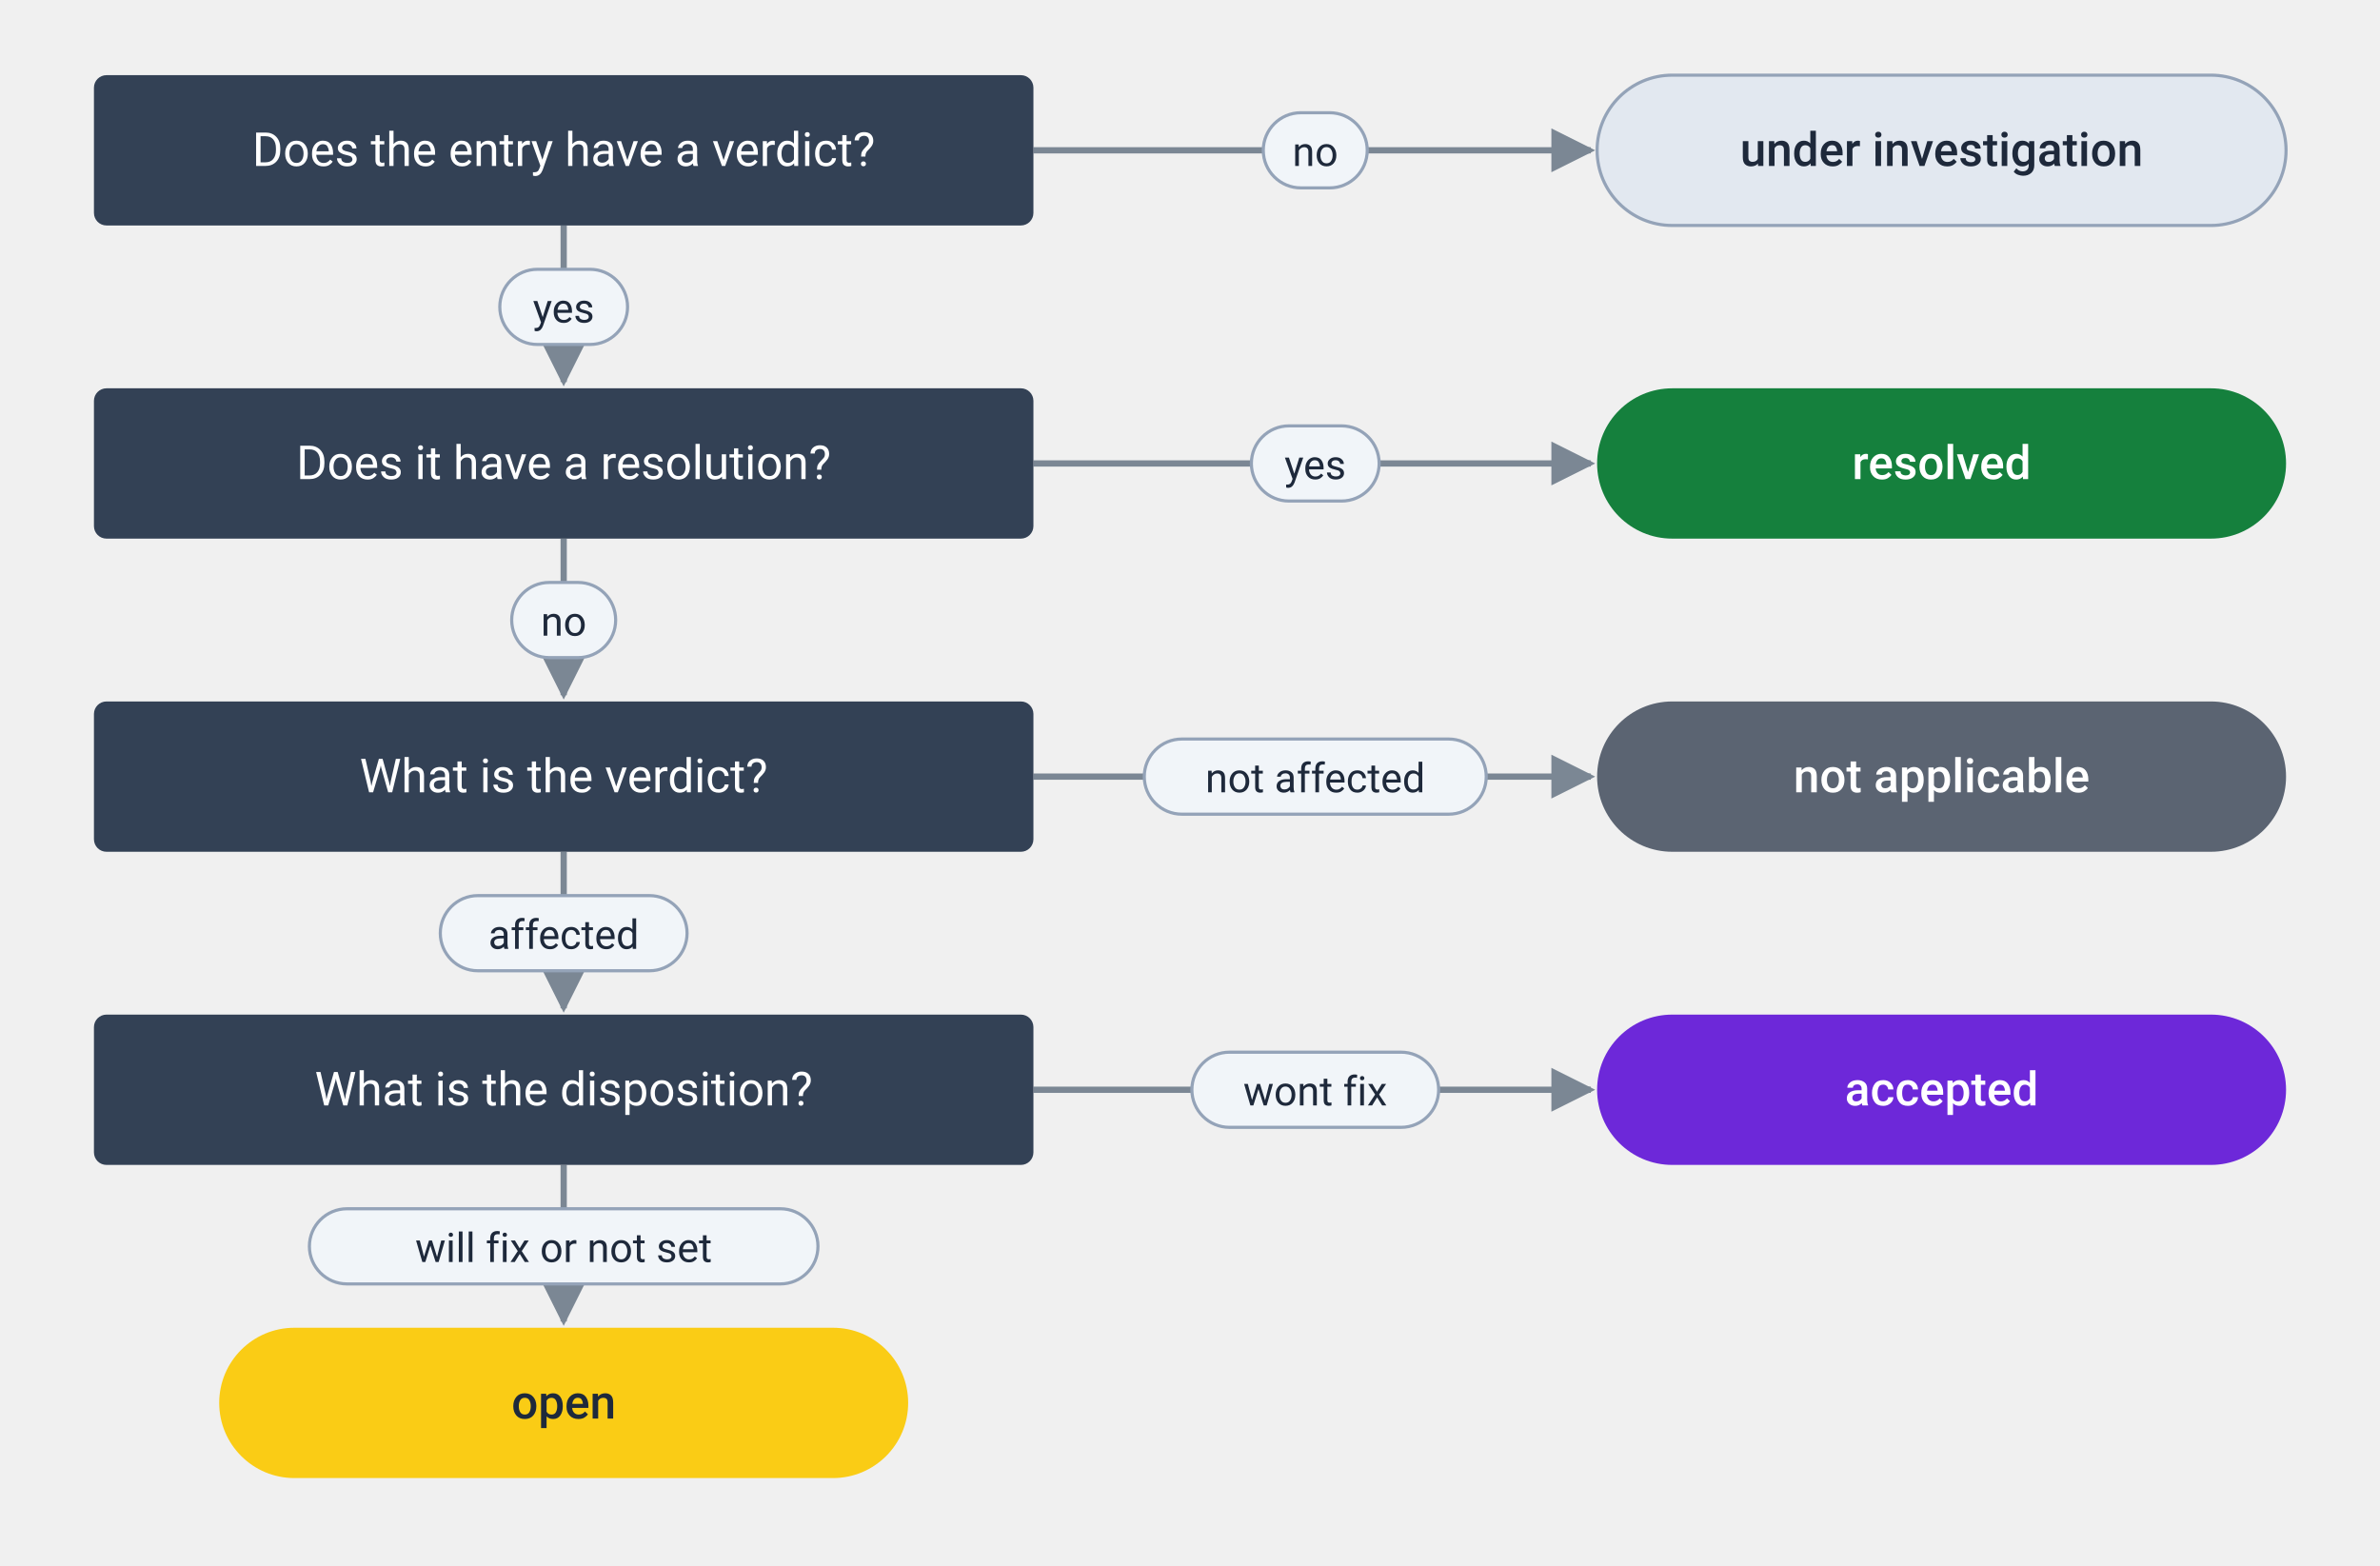
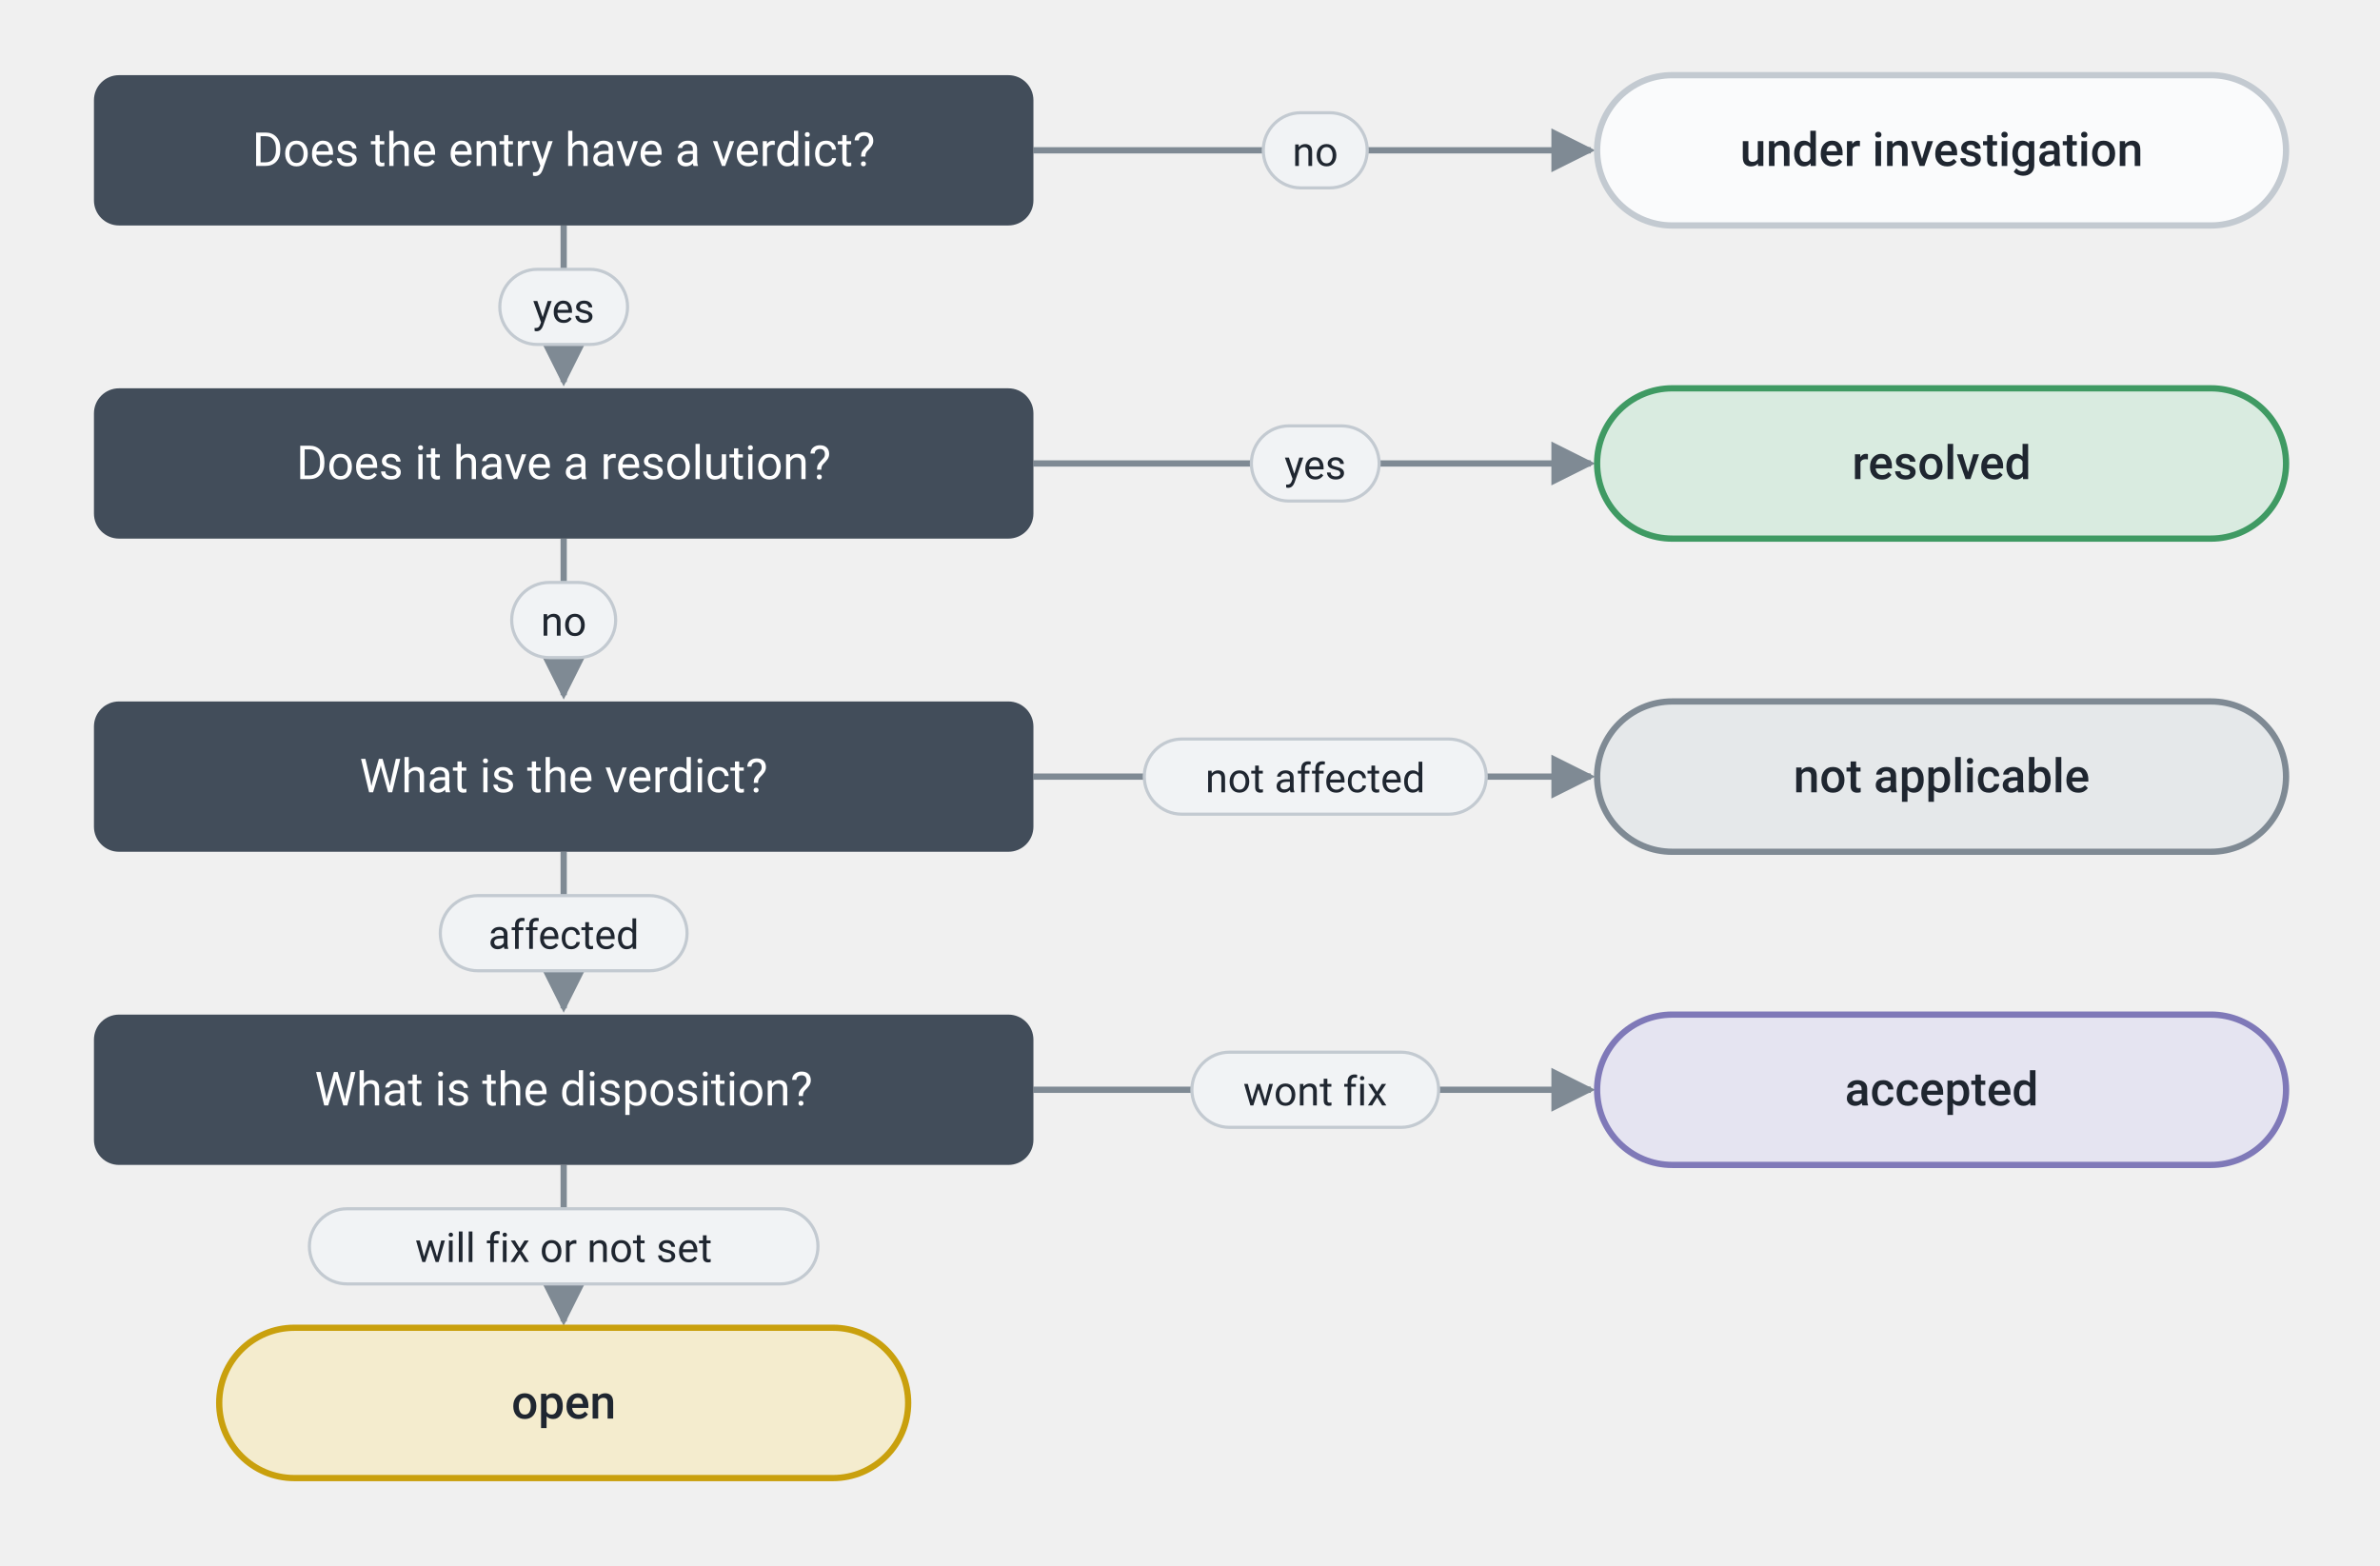
<svg xmlns="http://www.w3.org/2000/svg" viewBox="0 0 760 500" width="760" height="500" role="img" aria-labelledby="t">
  <defs>
    <marker id="a" viewBox="0 0 10 10" refX="9" refY="5" markerWidth="7" markerHeight="7" orient="auto-start-reverse">
-       <path d="M0 0L10 5L0 10z" fill="#7b8794" />
+       <path d="M0 0L10 5L0 10z" fill="#7f8a94" />
    </marker>
  </defs>
-   <path d="M180 72V122" stroke="#7b8794" stroke-width="2" fill="none" marker-end="url(#a)" />
-   <rect x="159.6" y="86" width="40.8" height="24" rx="12" fill="#f1f5f9" stroke="#94a3b8" />
-   <text x="180" y="103" text-anchor="middle" fill="#1e293b" font-family="Roboto, 'Helvetica Neue', Arial, sans-serif" font-size="13">yes</text>
-   <path d="M180 172V222" stroke="#7b8794" stroke-width="2" fill="none" marker-end="url(#a)" />
-   <rect x="163.4" y="186" width="33.2" height="24" rx="12" fill="#f1f5f9" stroke="#94a3b8" />
-   <text x="180" y="203" text-anchor="middle" fill="#1e293b" font-family="Roboto, 'Helvetica Neue', Arial, sans-serif" font-size="13">no</text>
-   <path d="M180 272V322" stroke="#7b8794" stroke-width="2" fill="none" marker-end="url(#a)" />
-   <rect x="140.6" y="286" width="78.8" height="24" rx="12" fill="#f1f5f9" stroke="#94a3b8" />
-   <text x="180" y="303" text-anchor="middle" fill="#1e293b" font-family="Roboto, 'Helvetica Neue', Arial, sans-serif" font-size="13">affected</text>
-   <path d="M180 372V422" stroke="#7b8794" stroke-width="2" fill="none" marker-end="url(#a)" />
-   <rect x="98.8" y="386" width="162.4" height="24" rx="12" fill="#f1f5f9" stroke="#94a3b8" />
-   <text x="180" y="403" text-anchor="middle" fill="#1e293b" font-family="Roboto, 'Helvetica Neue', Arial, sans-serif" font-size="13">will fix or not set</text>
-   <path d="M330 48H508" stroke="#7b8794" stroke-width="2" fill="none" marker-end="url(#a)" />
-   <rect x="403.4" y="36" width="33.2" height="24" rx="12" fill="#f1f5f9" stroke="#94a3b8" />
-   <text x="420" y="53" text-anchor="middle" fill="#1e293b" font-family="Roboto, 'Helvetica Neue', Arial, sans-serif" font-size="13">no</text>
-   <path d="M330 148H508" stroke="#7b8794" stroke-width="2" fill="none" marker-end="url(#a)" />
-   <rect x="399.6" y="136" width="40.8" height="24" rx="12" fill="#f1f5f9" stroke="#94a3b8" />
-   <text x="420" y="153" text-anchor="middle" fill="#1e293b" font-family="Roboto, 'Helvetica Neue', Arial, sans-serif" font-size="13">yes</text>
-   <path d="M330 248H508" stroke="#7b8794" stroke-width="2" fill="none" marker-end="url(#a)" />
-   <rect x="365.4" y="236" width="109.2" height="24" rx="12" fill="#f1f5f9" stroke="#94a3b8" />
-   <text x="420" y="253" text-anchor="middle" fill="#1e293b" font-family="Roboto, 'Helvetica Neue', Arial, sans-serif" font-size="13">not affected</text>
-   <path d="M330 348H508" stroke="#7b8794" stroke-width="2" fill="none" marker-end="url(#a)" />
-   <rect x="380.6" y="336" width="78.8" height="24" rx="12" fill="#f1f5f9" stroke="#94a3b8" />
-   <text x="420" y="353" text-anchor="middle" fill="#1e293b" font-family="Roboto, 'Helvetica Neue', Arial, sans-serif" font-size="13">wont fix</text>
-   <rect x="30" y="24" width="300" height="48" rx="4" fill="#334155" />
-   <text x="180" y="53" text-anchor="middle" fill="#fff" font-family="Roboto, 'Helvetica Neue', Arial, sans-serif" font-size="15">Does the entry have a verdict?</text>
-   <rect x="510" y="24" width="220" height="48" rx="24" fill="#e2e8f0" stroke="#94a3b8" />
-   <text x="620" y="53" text-anchor="middle" fill="#1e293b" font-weight="500" font-family="Roboto, 'Helvetica Neue', Arial, sans-serif" font-size="15">under investigation</text>
-   <rect x="30" y="124" width="300" height="48" rx="4" fill="#334155" />
-   <text x="180" y="153" text-anchor="middle" fill="#fff" font-family="Roboto, 'Helvetica Neue', Arial, sans-serif" font-size="15">Does it have a resolution?</text>
-   <rect x="510" y="124" width="220" height="48" rx="24" fill="#15803d" />
-   <text x="620" y="153" text-anchor="middle" fill="#fff" font-weight="500" font-family="Roboto, 'Helvetica Neue', Arial, sans-serif" font-size="15">resolved</text>
-   <rect x="30" y="224" width="300" height="48" rx="4" fill="#334155" />
-   <text x="180" y="253" text-anchor="middle" fill="#fff" font-family="Roboto, 'Helvetica Neue', Arial, sans-serif" font-size="15">What is the verdict?</text>
-   <rect x="510" y="224" width="220" height="48" rx="24" fill="#5b6472" />
-   <text x="620" y="253" text-anchor="middle" fill="#fff" font-weight="500" font-family="Roboto, 'Helvetica Neue', Arial, sans-serif" font-size="15">not applicable</text>
-   <rect x="30" y="324" width="300" height="48" rx="4" fill="#334155" />
-   <text x="180" y="353" text-anchor="middle" fill="#fff" font-family="Roboto, 'Helvetica Neue', Arial, sans-serif" font-size="15">What is the disposition?</text>
-   <rect x="510" y="324" width="220" height="48" rx="24" fill="#6d28d9" />
-   <text x="620" y="353" text-anchor="middle" fill="#fff" font-weight="500" font-family="Roboto, 'Helvetica Neue', Arial, sans-serif" font-size="15">accepted</text>
-   <rect x="70" y="424" width="220" height="48" rx="24" fill="#facc15" />
-   <text x="180" y="453" text-anchor="middle" fill="#1e293b" font-weight="500" font-family="Roboto, 'Helvetica Neue', Arial, sans-serif" font-size="15">open</text>
+   <path d="M180 72V122" stroke="#7f8a94" stroke-width="2" fill="none" marker-end="url(#a)" />
+   <rect x="159.6" y="86" width="40.8" height="24" rx="12" fill="#f1f3f5" stroke="#c3cad1" />
+   <text x="180" y="103" text-anchor="middle" fill="#1f2630" font-family="Figtree, system-ui, -apple-system, 'Segoe UI', Roboto, sans-serif" font-size="13">yes</text>
+   <path d="M180 172V222" stroke="#7f8a94" stroke-width="2" fill="none" marker-end="url(#a)" />
+   <rect x="163.4" y="186" width="33.2" height="24" rx="12" fill="#f1f3f5" stroke="#c3cad1" />
+   <text x="180" y="203" text-anchor="middle" fill="#1f2630" font-family="Figtree, system-ui, -apple-system, 'Segoe UI', Roboto, sans-serif" font-size="13">no</text>
+   <path d="M180 272V322" stroke="#7f8a94" stroke-width="2" fill="none" marker-end="url(#a)" />
+   <rect x="140.6" y="286" width="78.8" height="24" rx="12" fill="#f1f3f5" stroke="#c3cad1" />
+   <text x="180" y="303" text-anchor="middle" fill="#1f2630" font-family="Figtree, system-ui, -apple-system, 'Segoe UI', Roboto, sans-serif" font-size="13">affected</text>
+   <path d="M180 372V422" stroke="#7f8a94" stroke-width="2" fill="none" marker-end="url(#a)" />
+   <rect x="98.8" y="386" width="162.4" height="24" rx="12" fill="#f1f3f5" stroke="#c3cad1" />
+   <text x="180" y="403" text-anchor="middle" fill="#1f2630" font-family="Figtree, system-ui, -apple-system, 'Segoe UI', Roboto, sans-serif" font-size="13">will fix or not set</text>
+   <path d="M330 48H508" stroke="#7f8a94" stroke-width="2" fill="none" marker-end="url(#a)" />
+   <rect x="403.4" y="36" width="33.2" height="24" rx="12" fill="#f1f3f5" stroke="#c3cad1" />
+   <text x="420" y="53" text-anchor="middle" fill="#1f2630" font-family="Figtree, system-ui, -apple-system, 'Segoe UI', Roboto, sans-serif" font-size="13">no</text>
+   <path d="M330 148H508" stroke="#7f8a94" stroke-width="2" fill="none" marker-end="url(#a)" />
+   <rect x="399.6" y="136" width="40.8" height="24" rx="12" fill="#f1f3f5" stroke="#c3cad1" />
+   <text x="420" y="153" text-anchor="middle" fill="#1f2630" font-family="Figtree, system-ui, -apple-system, 'Segoe UI', Roboto, sans-serif" font-size="13">yes</text>
+   <path d="M330 248H508" stroke="#7f8a94" stroke-width="2" fill="none" marker-end="url(#a)" />
+   <rect x="365.4" y="236" width="109.2" height="24" rx="12" fill="#f1f3f5" stroke="#c3cad1" />
+   <text x="420" y="253" text-anchor="middle" fill="#1f2630" font-family="Figtree, system-ui, -apple-system, 'Segoe UI', Roboto, sans-serif" font-size="13">not affected</text>
+   <path d="M330 348H508" stroke="#7f8a94" stroke-width="2" fill="none" marker-end="url(#a)" />
+   <rect x="380.6" y="336" width="78.8" height="24" rx="12" fill="#f1f3f5" stroke="#c3cad1" />
+   <text x="420" y="353" text-anchor="middle" fill="#1f2630" font-family="Figtree, system-ui, -apple-system, 'Segoe UI', Roboto, sans-serif" font-size="13">wont fix</text>
+   <rect x="30" y="24" width="300" height="48" rx="8" fill="#424d5a" />
+   <text x="180" y="53" text-anchor="middle" fill="#fff" font-family="Figtree, system-ui, -apple-system, 'Segoe UI', Roboto, sans-serif" font-size="15">Does the entry have a verdict?</text>
+   <rect x="510" y="24" width="220" height="48" rx="24" fill="#fafbfc" stroke="#c3cad1" stroke-width="2" />
+   <text x="620" y="53" text-anchor="middle" fill="#1f2630" font-weight="500" font-family="Figtree, system-ui, -apple-system, 'Segoe UI', Roboto, sans-serif" font-size="15">under investigation</text>
+   <rect x="30" y="124" width="300" height="48" rx="8" fill="#424d5a" />
+   <text x="180" y="153" text-anchor="middle" fill="#fff" font-family="Figtree, system-ui, -apple-system, 'Segoe UI', Roboto, sans-serif" font-size="15">Does it have a resolution?</text>
+   <rect x="510" y="124" width="220" height="48" rx="24" fill="#d9ebe0" stroke="#3f9a63" stroke-width="2" />
+   <text x="620" y="153" text-anchor="middle" fill="#1f2630" font-weight="500" font-family="Figtree, system-ui, -apple-system, 'Segoe UI', Roboto, sans-serif" font-size="15">resolved</text>
+   <rect x="30" y="224" width="300" height="48" rx="8" fill="#424d5a" />
+   <text x="180" y="253" text-anchor="middle" fill="#fff" font-family="Figtree, system-ui, -apple-system, 'Segoe UI', Roboto, sans-serif" font-size="15">What is the verdict?</text>
+   <rect x="510" y="224" width="220" height="48" rx="24" fill="#e5e8ea" stroke="#7f8a94" stroke-width="2" />
+   <text x="620" y="253" text-anchor="middle" fill="#1f2630" font-weight="500" font-family="Figtree, system-ui, -apple-system, 'Segoe UI', Roboto, sans-serif" font-size="15">not applicable</text>
+   <rect x="30" y="324" width="300" height="48" rx="8" fill="#424d5a" />
+   <text x="180" y="353" text-anchor="middle" fill="#fff" font-family="Figtree, system-ui, -apple-system, 'Segoe UI', Roboto, sans-serif" font-size="15">What is the disposition?</text>
+   <rect x="510" y="324" width="220" height="48" rx="24" fill="#e5e4f1" stroke="#7f79b8" stroke-width="2" />
+   <text x="620" y="353" text-anchor="middle" fill="#1f2630" font-weight="500" font-family="Figtree, system-ui, -apple-system, 'Segoe UI', Roboto, sans-serif" font-size="15">accepted</text>
+   <rect x="70" y="424" width="220" height="48" rx="24" fill="#f4ecce" stroke="#c9a00d" stroke-width="2" />
+   <text x="180" y="453" text-anchor="middle" fill="#1f2630" font-weight="500" font-family="Figtree, system-ui, -apple-system, 'Segoe UI', Roboto, sans-serif" font-size="15">open</text>
</svg>
